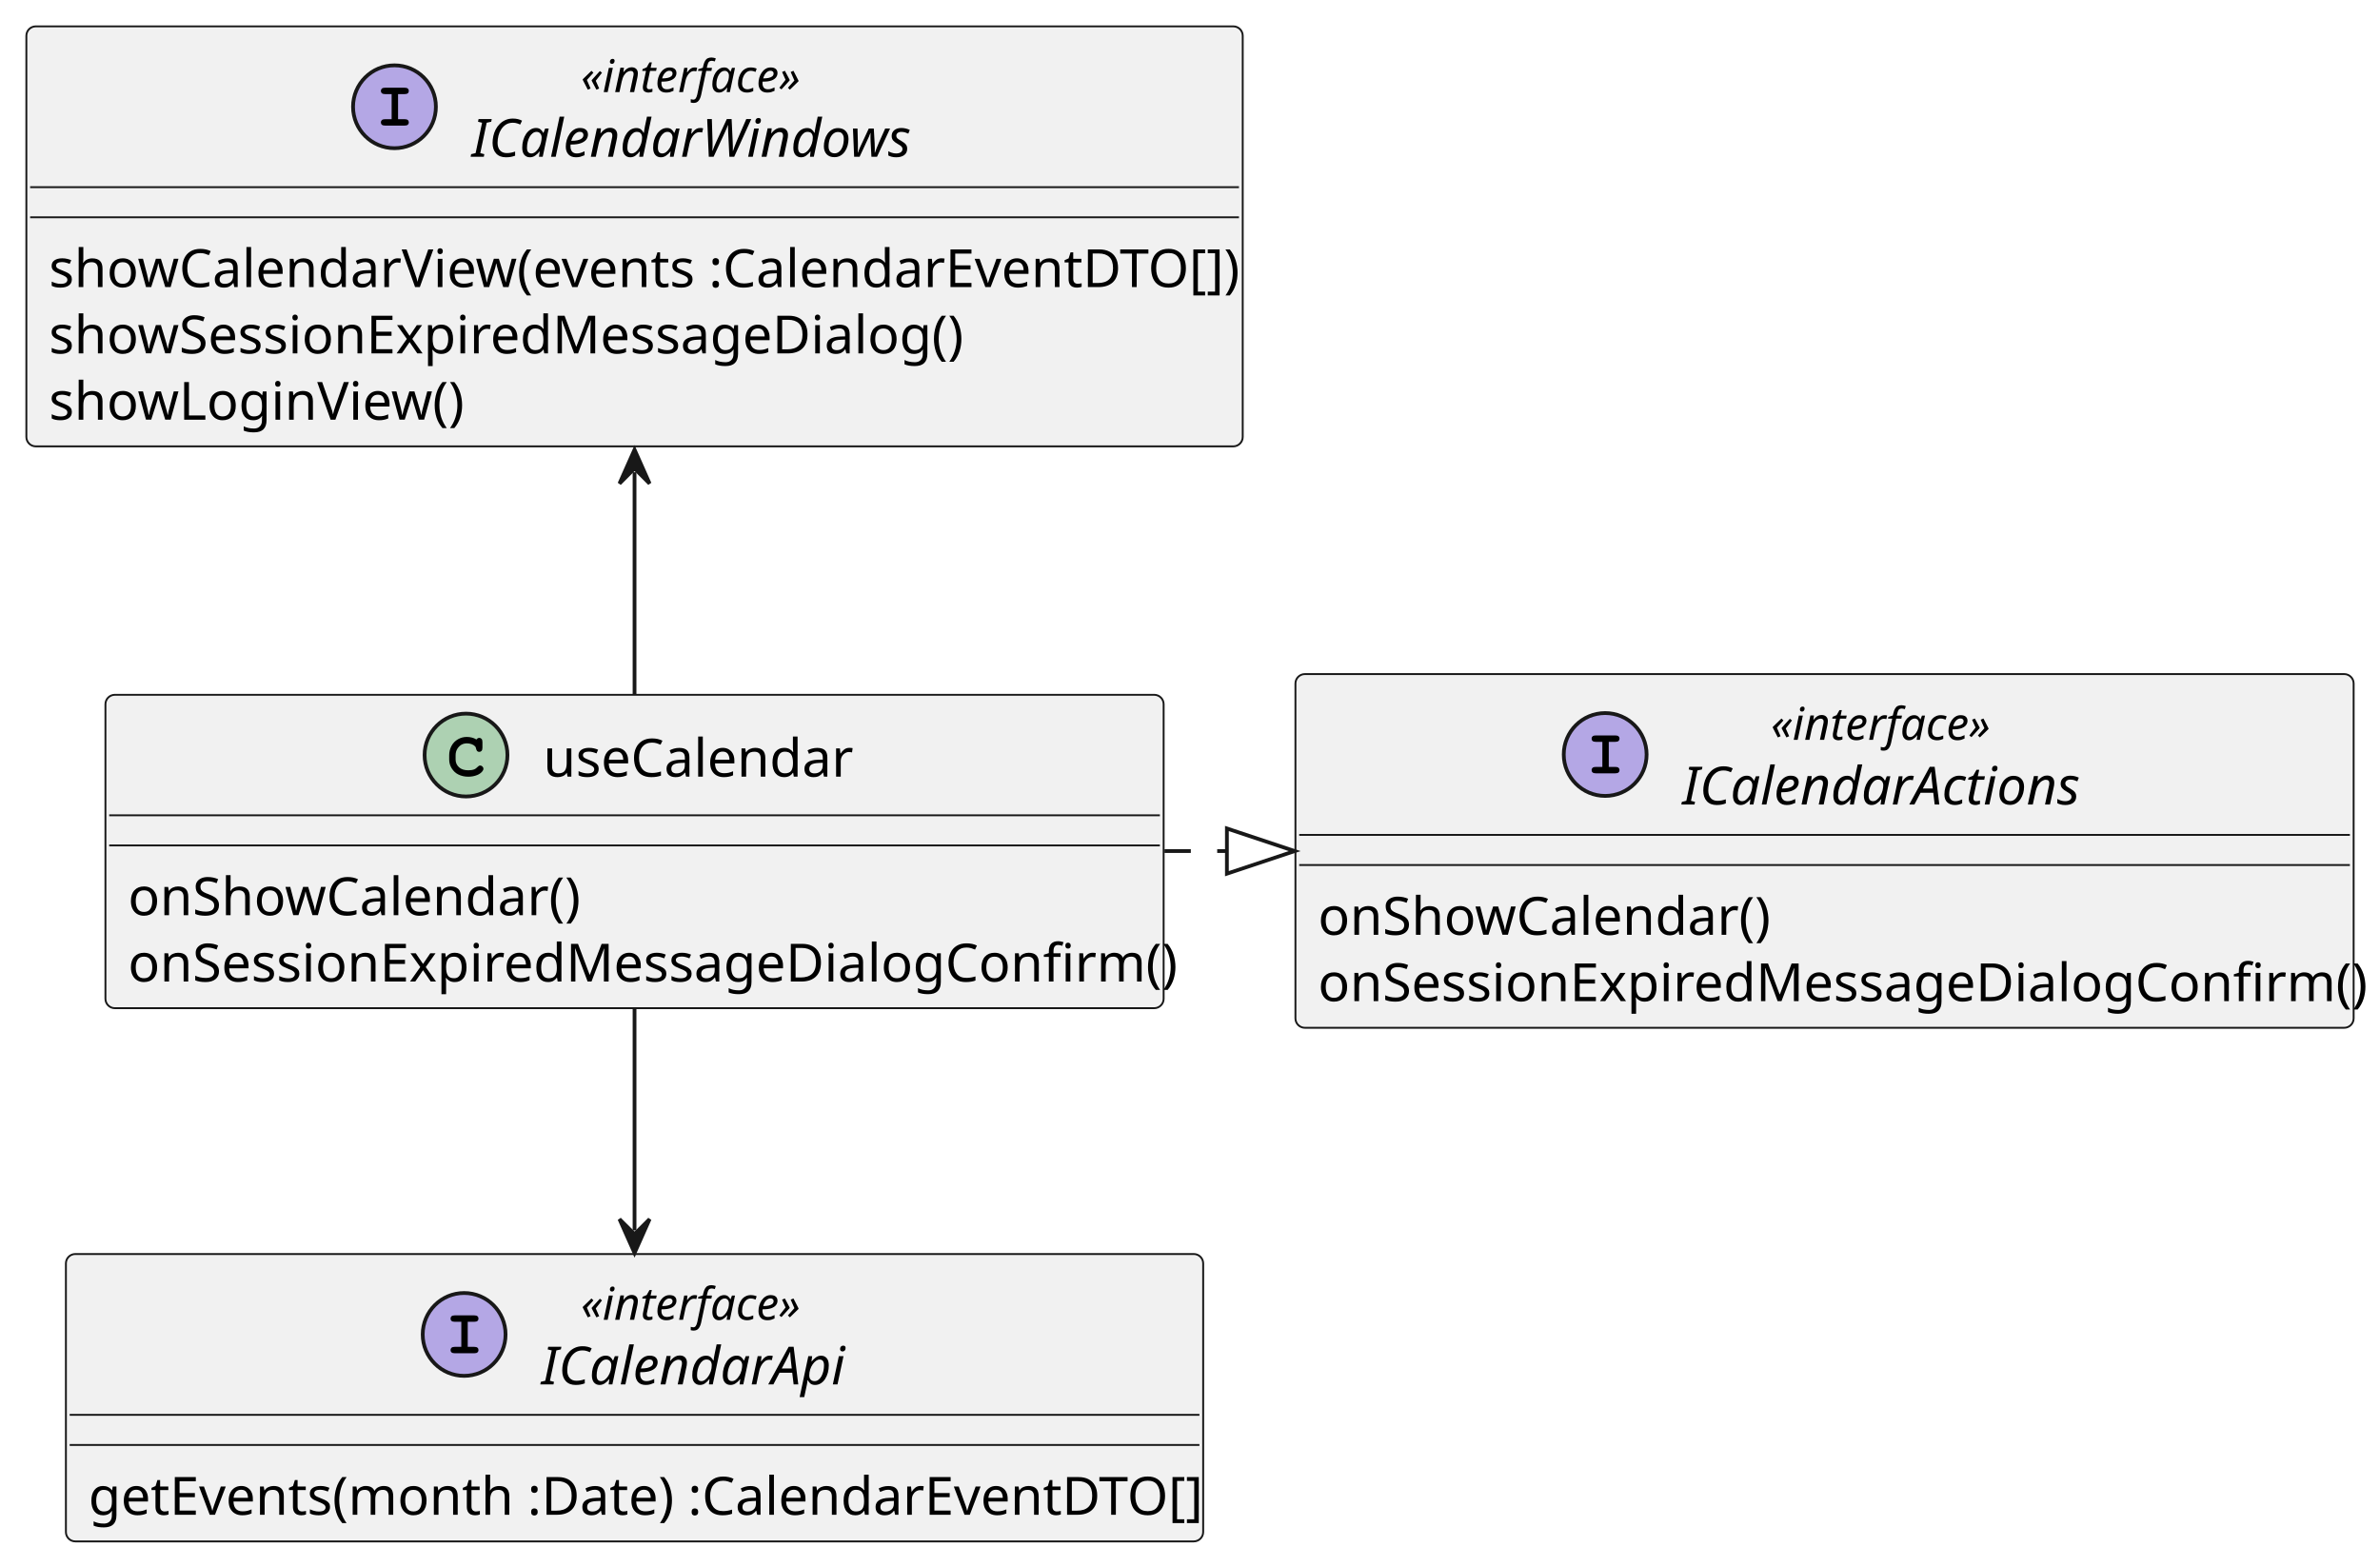
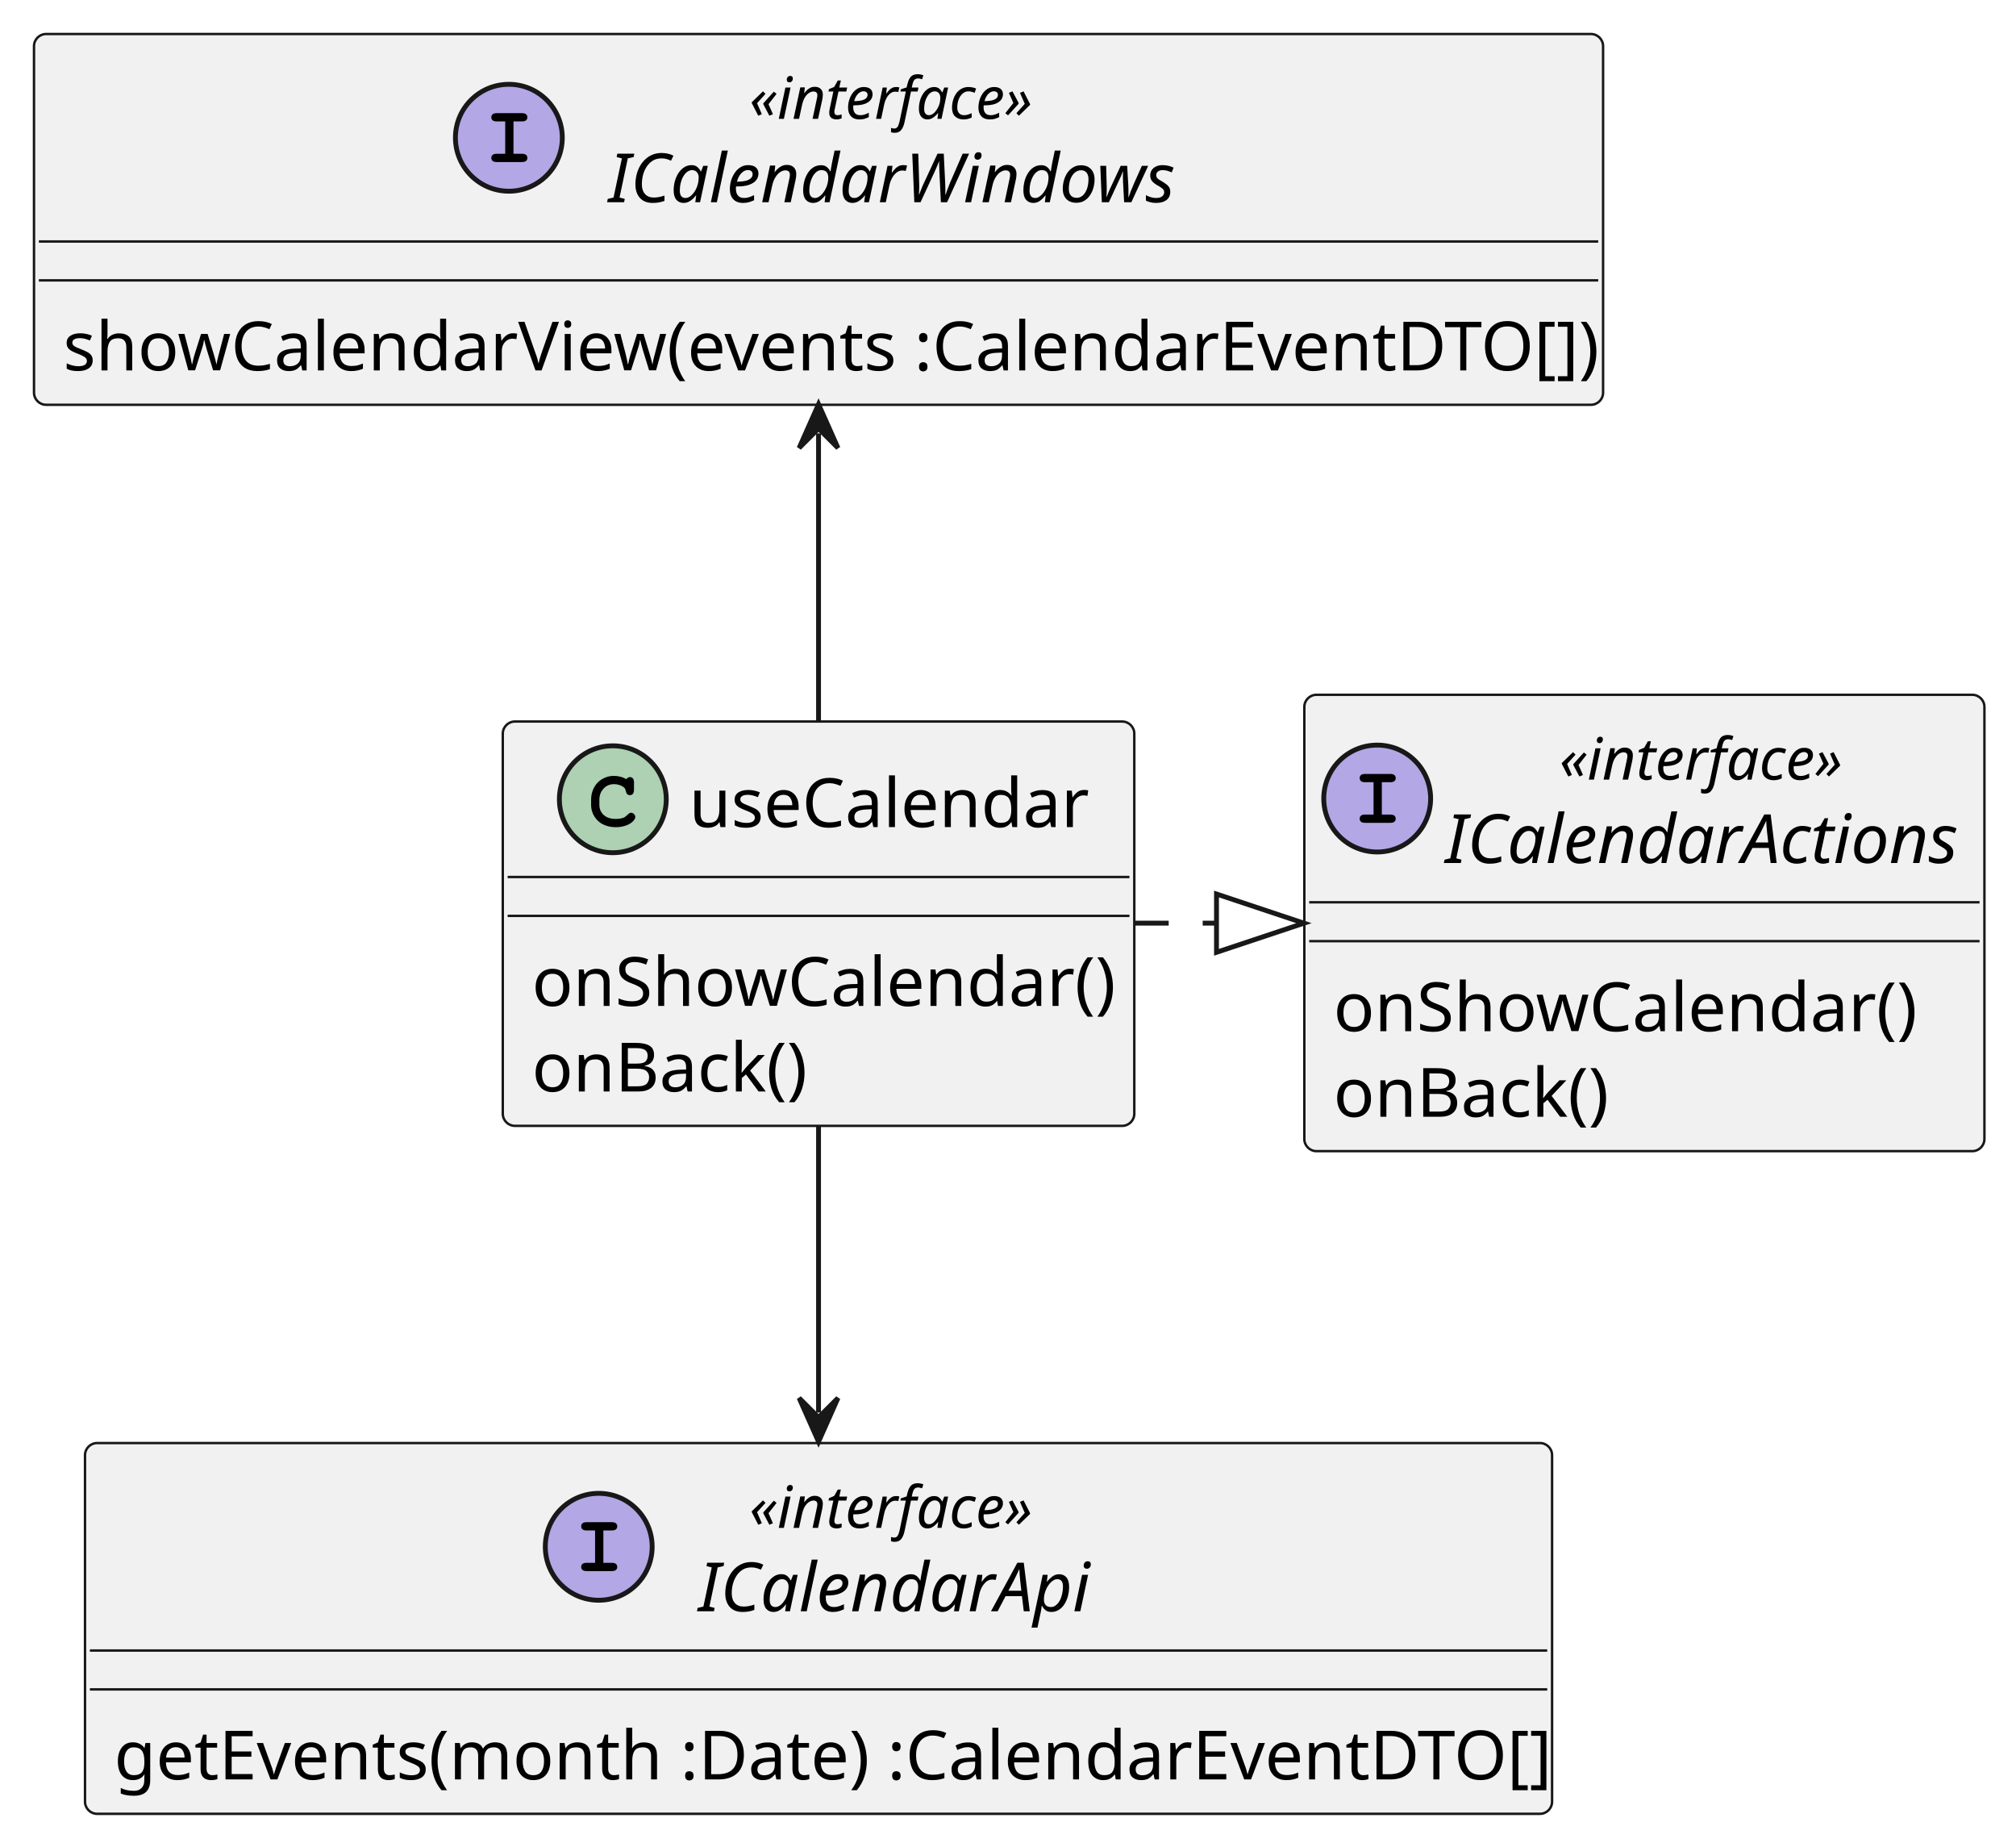
- <svg xmlns="http://www.w3.org/2000/svg" contentStyleType="text/css" height="416px" preserveAspectRatio="none" style="width:632px;height:416px;background:#FFFFFF;" version="1.1" viewBox="0 0 632 416" width="632px" zoomAndPan="magnify">
+ <svg xmlns="http://www.w3.org/2000/svg" contentStyleType="text/css" height="380px" preserveAspectRatio="none" style="width:415px;height:380px;background:#FFFFFF;" version="1.1" viewBox="0 0 415 380" width="415px" zoomAndPan="magnify">
  <defs />
  <g>
    <g id="elem_useCalendar">
-       <rect codeLine="1" fill="#F1F1F1" height="83.219" id="useCalendar" rx="2.5" ry="2.5" style="stroke:#181818;stroke-width:0.5;" width="281" x="28" y="184.5" />
-       <ellipse cx="123.75" cy="200.5" fill="#ADD1B2" rx="11" ry="11" style="stroke:#181818;stroke-width:1.0;" />
-       <path d="M126.516,196.375 Q126.672,196.156 126.859,196.047 Q127.047,195.938 127.266,195.938 Q127.641,195.938 127.875,196.203 Q128.109,196.453 128.109,197.062 L128.109,198.516 Q128.109,199.125 127.875,199.391 Q127.641,199.656 127.266,199.656 Q126.922,199.656 126.719,199.453 Q126.516,199.266 126.406,198.75 Q126.359,198.391 126.172,198.203 Q125.844,197.828 125.234,197.609 Q124.625,197.391 124,197.391 Q123.234,197.391 122.594,197.719 Q121.969,198.047 121.469,198.797 Q120.984,199.547 120.984,200.578 L120.984,201.672 Q120.984,202.906 121.875,203.734 Q122.766,204.547 124.359,204.547 Q125.297,204.547 125.953,204.297 Q126.344,204.141 126.766,203.703 Q127.031,203.438 127.172,203.359 Q127.328,203.281 127.531,203.281 Q127.859,203.281 128.109,203.547 Q128.375,203.797 128.375,204.141 Q128.375,204.484 128.031,204.891 Q127.531,205.469 126.734,205.797 Q125.656,206.25 124.359,206.25 Q122.844,206.25 121.641,205.625 Q120.656,205.125 119.969,204.062 Q119.281,202.984 119.281,201.703 L119.281,200.547 Q119.281,199.219 119.891,198.078 Q120.516,196.922 121.609,196.312 Q122.703,195.688 123.938,195.688 Q124.672,195.688 125.312,195.859 Q125.969,196.016 126.516,196.375 Z " fill="#000000" />
-       <text fill="#000000" font-family="sans-serif" font-size="14" lengthAdjust="spacing" textLength="81" x="144.25" y="206.228">useCalendar</text>
-       <line style="stroke:#181818;stroke-width:0.5;" x1="29" x2="308" y1="216.5" y2="216.5" />
-       <line style="stroke:#181818;stroke-width:0.5;" x1="29" x2="308" y1="224.5" y2="224.5" />
-       <text fill="#000000" font-family="sans-serif" font-size="14" lengthAdjust="spacing" textLength="118" x="34" y="243.033">onShowCalendar()</text>
-       <text fill="#000000" font-family="sans-serif" font-size="14" lengthAdjust="spacing" textLength="269" x="34" y="260.643">onSessionExpiredMessageDialogConfirm()</text>
+       <rect codeLine="1" fill="#F1F1F1" height="83.219" id="useCalendar" rx="2.5" ry="2.5" style="stroke:#181818;stroke-width:0.5;" width="130" x="103.5" y="148.5" />
+       <ellipse cx="126.15" cy="164.5" fill="#ADD1B2" rx="11" ry="11" style="stroke:#181818;stroke-width:1.0;" />
+       <path d="M128.916,160.375 Q129.072,160.156 129.259,160.047 Q129.447,159.938 129.666,159.938 Q130.041,159.938 130.275,160.203 Q130.509,160.453 130.509,161.062 L130.509,162.516 Q130.509,163.125 130.275,163.391 Q130.041,163.656 129.666,163.656 Q129.322,163.656 129.119,163.453 Q128.916,163.266 128.806,162.75 Q128.759,162.391 128.572,162.203 Q128.244,161.828 127.634,161.609 Q127.025,161.391 126.4,161.391 Q125.634,161.391 124.994,161.719 Q124.369,162.047 123.869,162.797 Q123.384,163.547 123.384,164.578 L123.384,165.672 Q123.384,166.906 124.275,167.734 Q125.166,168.547 126.759,168.547 Q127.697,168.547 128.353,168.297 Q128.744,168.141 129.166,167.703 Q129.431,167.438 129.572,167.359 Q129.728,167.281 129.931,167.281 Q130.259,167.281 130.509,167.547 Q130.775,167.797 130.775,168.141 Q130.775,168.484 130.431,168.891 Q129.931,169.469 129.134,169.797 Q128.056,170.25 126.759,170.25 Q125.244,170.25 124.041,169.625 Q123.056,169.125 122.369,168.062 Q121.681,166.984 121.681,165.703 L121.681,164.547 Q121.681,163.219 122.291,162.078 Q122.916,160.922 124.009,160.312 Q125.103,159.688 126.338,159.688 Q127.072,159.688 127.713,159.859 Q128.369,160.016 128.916,160.375 Z " fill="#000000" />
+       <text fill="#000000" font-family="sans-serif" font-size="14" lengthAdjust="spacing" textLength="81" x="141.85" y="170.228">useCalendar</text>
+       <line style="stroke:#181818;stroke-width:0.5;" x1="104.5" x2="232.5" y1="180.5" y2="180.5" />
+       <line style="stroke:#181818;stroke-width:0.5;" x1="104.5" x2="232.5" y1="188.5" y2="188.5" />
+       <text fill="#000000" font-family="sans-serif" font-size="14" lengthAdjust="spacing" textLength="118" x="109.5" y="207.033">onShowCalendar()</text>
+       <text fill="#000000" font-family="sans-serif" font-size="14" lengthAdjust="spacing" textLength="57" x="109.5" y="224.643">onBack()</text>
    </g>
    <g id="elem_ICalendarActions">
-       <rect codeLine="6" fill="#F1F1F1" height="93.922" id="ICalendarActions" rx="2.5" ry="2.5" style="stroke:#181818;stroke-width:0.5;" width="281" x="344" y="179" />
-       <ellipse cx="426.25" cy="200.352" fill="#B4A7E5" rx="11" ry="11" style="stroke:#181818;stroke-width:1.0;" />
-       <path d="M427.203,196.992 L427.203,203.648 L428.922,203.648 Q429.531,203.648 429.797,203.883 Q430.062,204.117 430.062,204.508 Q430.062,204.883 429.797,205.117 Q429.531,205.352 428.922,205.352 L423.781,205.352 Q423.172,205.352 422.906,205.117 Q422.641,204.883 422.641,204.492 Q422.641,204.117 422.906,203.883 Q423.172,203.648 423.781,203.648 L425.5,203.648 L425.5,196.992 L423.781,196.992 Q423.172,196.992 422.906,196.758 Q422.641,196.523 422.641,196.133 Q422.641,195.758 422.906,195.523 Q423.172,195.289 423.781,195.289 L428.922,195.289 Q429.531,195.289 429.797,195.523 Q430.062,195.758 430.062,196.133 Q430.062,196.523 429.797,196.758 Q429.531,196.992 428.922,196.992 L427.203,196.992 Z " fill="#000000" />
-       <text fill="#000000" font-family="sans-serif" font-size="12" font-style="italic" lengthAdjust="spacing" textLength="61" x="470.25" y="196.457">«interface»</text>
-       <text fill="#000000" font-family="sans-serif" font-size="14" font-style="italic" lengthAdjust="spacing" textLength="108" x="446.75" y="213.627">ICalendarActions</text>
-       <line style="stroke:#181818;stroke-width:0.5;" x1="345" x2="624" y1="221.703" y2="221.703" />
-       <line style="stroke:#181818;stroke-width:0.5;" x1="345" x2="624" y1="229.703" y2="229.703" />
-       <text fill="#000000" font-family="sans-serif" font-size="14" lengthAdjust="spacing" textLength="118" x="350" y="248.236">onShowCalendar()</text>
-       <text fill="#000000" font-family="sans-serif" font-size="14" lengthAdjust="spacing" textLength="269" x="350" y="265.846">onSessionExpiredMessageDialogConfirm()</text>
+       <rect codeLine="6" fill="#F1F1F1" height="93.922" id="ICalendarActions" rx="2.5" ry="2.5" style="stroke:#181818;stroke-width:0.5;" width="140" x="268.5" y="143" />
+       <ellipse cx="283.5" cy="164.352" fill="#B4A7E5" rx="11" ry="11" style="stroke:#181818;stroke-width:1.0;" />
+       <path d="M284.453,160.992 L284.453,167.648 L286.172,167.648 Q286.781,167.648 287.047,167.883 Q287.312,168.117 287.312,168.508 Q287.312,168.883 287.047,169.117 Q286.781,169.352 286.172,169.352 L281.031,169.352 Q280.422,169.352 280.156,169.117 Q279.891,168.883 279.891,168.492 Q279.891,168.117 280.156,167.883 Q280.422,167.648 281.031,167.648 L282.75,167.648 L282.75,160.992 L281.031,160.992 Q280.422,160.992 280.156,160.758 Q279.891,160.523 279.891,160.133 Q279.891,159.758 280.156,159.523 Q280.422,159.289 281.031,159.289 L286.172,159.289 Q286.781,159.289 287.047,159.523 Q287.312,159.758 287.312,160.133 Q287.312,160.523 287.047,160.758 Q286.781,160.992 286.172,160.992 L284.453,160.992 Z " fill="#000000" />
+       <text fill="#000000" font-family="sans-serif" font-size="12" font-style="italic" lengthAdjust="spacing" textLength="61" x="321" y="160.457">«interface»</text>
+       <text fill="#000000" font-family="sans-serif" font-size="14" font-style="italic" lengthAdjust="spacing" textLength="108" x="297.5" y="177.627">ICalendarActions</text>
+       <line style="stroke:#181818;stroke-width:0.5;" x1="269.5" x2="407.5" y1="185.703" y2="185.703" />
+       <line style="stroke:#181818;stroke-width:0.5;" x1="269.5" x2="407.5" y1="193.703" y2="193.703" />
+       <text fill="#000000" font-family="sans-serif" font-size="14" lengthAdjust="spacing" textLength="118" x="274.5" y="212.236">onShowCalendar()</text>
+       <text fill="#000000" font-family="sans-serif" font-size="14" lengthAdjust="spacing" textLength="57" x="274.5" y="229.846">onBack()</text>
    </g>
    <g id="elem_ICalendarApi">
-       <rect codeLine="16" fill="#F1F1F1" height="76.312" id="ICalendarApi" rx="2.5" ry="2.5" style="stroke:#181818;stroke-width:0.5;" width="302" x="17.5" y="333" />
-       <ellipse cx="123.25" cy="354.352" fill="#B4A7E5" rx="11" ry="11" style="stroke:#181818;stroke-width:1.0;" />
-       <path d="M124.203,350.992 L124.203,357.648 L125.922,357.648 Q126.531,357.648 126.797,357.883 Q127.062,358.117 127.062,358.508 Q127.062,358.883 126.797,359.117 Q126.531,359.352 125.922,359.352 L120.781,359.352 Q120.172,359.352 119.906,359.117 Q119.641,358.883 119.641,358.492 Q119.641,358.117 119.906,357.883 Q120.172,357.648 120.781,357.648 L122.5,357.648 L122.5,350.992 L120.781,350.992 Q120.172,350.992 119.906,350.758 Q119.641,350.523 119.641,350.133 Q119.641,349.758 119.906,349.523 Q120.172,349.289 120.781,349.289 L125.922,349.289 Q126.531,349.289 126.797,349.523 Q127.062,349.758 127.062,350.133 Q127.062,350.523 126.797,350.758 Q126.531,350.992 125.922,350.992 L124.203,350.992 Z " fill="#000000" />
-       <text fill="#000000" font-family="sans-serif" font-size="12" font-style="italic" lengthAdjust="spacing" textLength="61" x="154.25" y="350.457">«interface»</text>
-       <text fill="#000000" font-family="sans-serif" font-size="14" font-style="italic" lengthAdjust="spacing" textLength="82" x="143.75" y="367.627">ICalendarApi</text>
-       <line style="stroke:#181818;stroke-width:0.5;" x1="18.5" x2="318.5" y1="375.703" y2="375.703" />
-       <line style="stroke:#181818;stroke-width:0.5;" x1="18.5" x2="318.5" y1="383.703" y2="383.703" />
-       <text fill="#000000" font-family="sans-serif" font-size="14" lengthAdjust="spacing" textLength="290" x="23.5" y="402.236">getEvents(month :Date) :CalendarEventDTO[]</text>
+       <rect codeLine="16" fill="#F1F1F1" height="76.312" id="ICalendarApi" rx="2.5" ry="2.5" style="stroke:#181818;stroke-width:0.5;" width="302" x="17.5" y="297" />
+       <ellipse cx="123.25" cy="318.352" fill="#B4A7E5" rx="11" ry="11" style="stroke:#181818;stroke-width:1.0;" />
+       <path d="M124.203,314.992 L124.203,321.648 L125.922,321.648 Q126.531,321.648 126.797,321.883 Q127.062,322.117 127.062,322.508 Q127.062,322.883 126.797,323.117 Q126.531,323.352 125.922,323.352 L120.781,323.352 Q120.172,323.352 119.906,323.117 Q119.641,322.883 119.641,322.492 Q119.641,322.117 119.906,321.883 Q120.172,321.648 120.781,321.648 L122.5,321.648 L122.5,314.992 L120.781,314.992 Q120.172,314.992 119.906,314.758 Q119.641,314.523 119.641,314.133 Q119.641,313.758 119.906,313.523 Q120.172,313.289 120.781,313.289 L125.922,313.289 Q126.531,313.289 126.797,313.523 Q127.062,313.758 127.062,314.133 Q127.062,314.523 126.797,314.758 Q126.531,314.992 125.922,314.992 L124.203,314.992 Z " fill="#000000" />
+       <text fill="#000000" font-family="sans-serif" font-size="12" font-style="italic" lengthAdjust="spacing" textLength="61" x="154.25" y="314.457">«interface»</text>
+       <text fill="#000000" font-family="sans-serif" font-size="14" font-style="italic" lengthAdjust="spacing" textLength="82" x="143.75" y="331.627">ICalendarApi</text>
+       <line style="stroke:#181818;stroke-width:0.5;" x1="18.5" x2="318.5" y1="339.703" y2="339.703" />
+       <line style="stroke:#181818;stroke-width:0.5;" x1="18.5" x2="318.5" y1="347.703" y2="347.703" />
+       <text fill="#000000" font-family="sans-serif" font-size="14" lengthAdjust="spacing" textLength="290" x="23.5" y="366.236">getEvents(month :Date) :CalendarEventDTO[]</text>
    </g>
    <g id="elem_ICalendarWindows">
-       <rect codeLine="20" fill="#F1F1F1" height="111.531" id="ICalendarWindows" rx="2.5" ry="2.5" style="stroke:#181818;stroke-width:0.5;" width="323" x="7" y="7" />
+       <rect codeLine="20" fill="#F1F1F1" height="76.312" id="ICalendarWindows" rx="2.5" ry="2.5" style="stroke:#181818;stroke-width:0.5;" width="323" x="7" y="7" />
      <ellipse cx="104.75" cy="28.352" fill="#B4A7E5" rx="11" ry="11" style="stroke:#181818;stroke-width:1.0;" />
      <path d="M105.703,24.992 L105.703,31.648 L107.422,31.648 Q108.031,31.648 108.297,31.883 Q108.562,32.117 108.562,32.508 Q108.562,32.883 108.297,33.117 Q108.031,33.352 107.422,33.352 L102.281,33.352 Q101.672,33.352 101.406,33.117 Q101.141,32.883 101.141,32.492 Q101.141,32.117 101.406,31.883 Q101.672,31.648 102.281,31.648 L104,31.648 L104,24.992 L102.281,24.992 Q101.672,24.992 101.406,24.758 Q101.141,24.523 101.141,24.133 Q101.141,23.758 101.406,23.523 Q101.672,23.289 102.281,23.289 L107.422,23.289 Q108.031,23.289 108.297,23.523 Q108.562,23.758 108.562,24.133 Q108.562,24.523 108.297,24.758 Q108.031,24.992 107.422,24.992 L105.703,24.992 Z " fill="#000000" />
      <text fill="#000000" font-family="sans-serif" font-size="12" font-style="italic" lengthAdjust="spacing" textLength="61" x="154.25" y="24.457">«interface»</text>
      <text fill="#000000" font-family="sans-serif" font-size="14" font-style="italic" lengthAdjust="spacing" textLength="119" x="125.25" y="41.627">ICalendarWindows</text>
      <line style="stroke:#181818;stroke-width:0.5;" x1="8" x2="329" y1="49.703" y2="49.703" />
      <line style="stroke:#181818;stroke-width:0.5;" x1="8" x2="329" y1="57.703" y2="57.703" />
      <text fill="#000000" font-family="sans-serif" font-size="14" lengthAdjust="spacing" textLength="311" x="13" y="76.236">showCalendarView(events :CalendarEventDTO[])</text>
-       <text fill="#000000" font-family="sans-serif" font-size="14" lengthAdjust="spacing" textLength="236" x="13" y="93.846">showSessionExpiredMessageDialog()</text>
-       <text fill="#000000" font-family="sans-serif" font-size="14" lengthAdjust="spacing" textLength="106" x="13" y="111.455">showLoginView()</text>
    </g>
    <g id="link_useCalendar_ICalendarActions">
-       <path codeLine="11" d="M309.22,226 C320.74,226 314.27,226 325.8,226 " fill="none" id="useCalendar-to-ICalendarActions" style="stroke:#181818;stroke-width:1.0;stroke-dasharray:7.0,7.0;" />
-       <polygon fill="none" points="343.8,226,325.8,220,325.8,232,343.8,226" style="stroke:#181818;stroke-width:1.0;" />
+       <path codeLine="11" d="M233.58,190 C245.19,190 238.8,190 250.42,190 " fill="none" id="useCalendar-to-ICalendarActions" style="stroke:#181818;stroke-width:1.0;stroke-dasharray:7.0,7.0;" />
+       <polygon fill="none" points="268.42,190,250.42,184,250.42,196,268.42,190" style="stroke:#181818;stroke-width:1.0;" />
    </g>
    <g id="link_useCalendar_ICalendarApi">
-       <path codeLine="13" d="M168.5,267.6 C168.5,288.07 168.5,306.74 168.5,326.73 " fill="none" id="useCalendar-to-ICalendarApi" style="stroke:#181818;stroke-width:1.0;" />
-       <polygon fill="#181818" points="168.5,332.73,172.5,323.73,168.5,327.73,164.5,323.73,168.5,332.73" style="stroke:#181818;stroke-width:1.0;" />
+       <path codeLine="13" d="M168.5,231.6 C168.5,252.07 168.5,270.74 168.5,290.73 " fill="none" id="useCalendar-to-ICalendarApi" style="stroke:#181818;stroke-width:1.0;" />
+       <polygon fill="#181818" points="168.5,296.73,172.5,287.73,168.5,291.73,164.5,287.73,168.5,296.73" style="stroke:#181818;stroke-width:1.0;" />
    </g>
    <g id="link_ICalendarWindows_useCalendar">
-       <path codeLine="14" d="M168.5,125.41 C168.5,146.78 168.5,164.78 168.5,184.49 " fill="none" id="ICalendarWindows-backto-useCalendar" style="stroke:#181818;stroke-width:1.0;" />
-       <polygon fill="#181818" points="168.5,119.41,164.5,128.41,168.5,124.41,172.5,128.41,168.5,119.41" style="stroke:#181818;stroke-width:1.0;" />
+       <path codeLine="14" d="M168.5,89.2 C168.5,109.22 168.5,127.96 168.5,148.47 " fill="none" id="ICalendarWindows-backto-useCalendar" style="stroke:#181818;stroke-width:1.0;" />
+       <polygon fill="#181818" points="168.5,83.2,164.5,92.2,168.5,88.2,172.5,92.2,168.5,83.2" style="stroke:#181818;stroke-width:1.0;" />
    </g>
  </g>
</svg>
